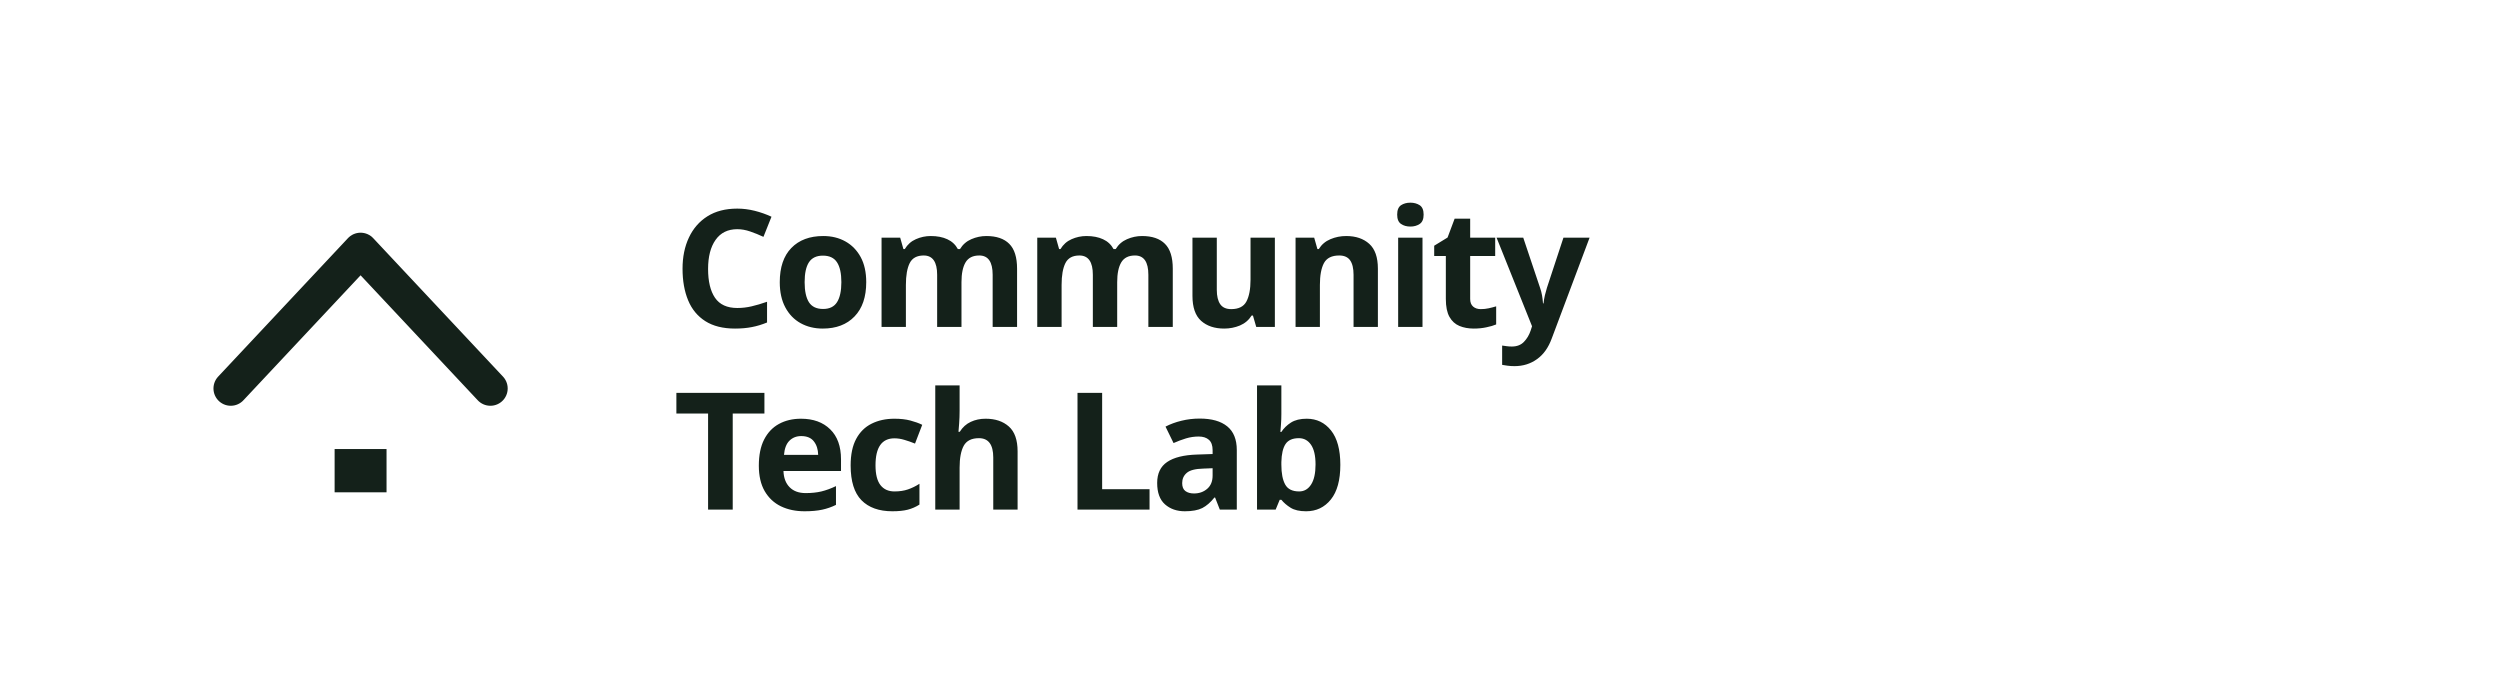
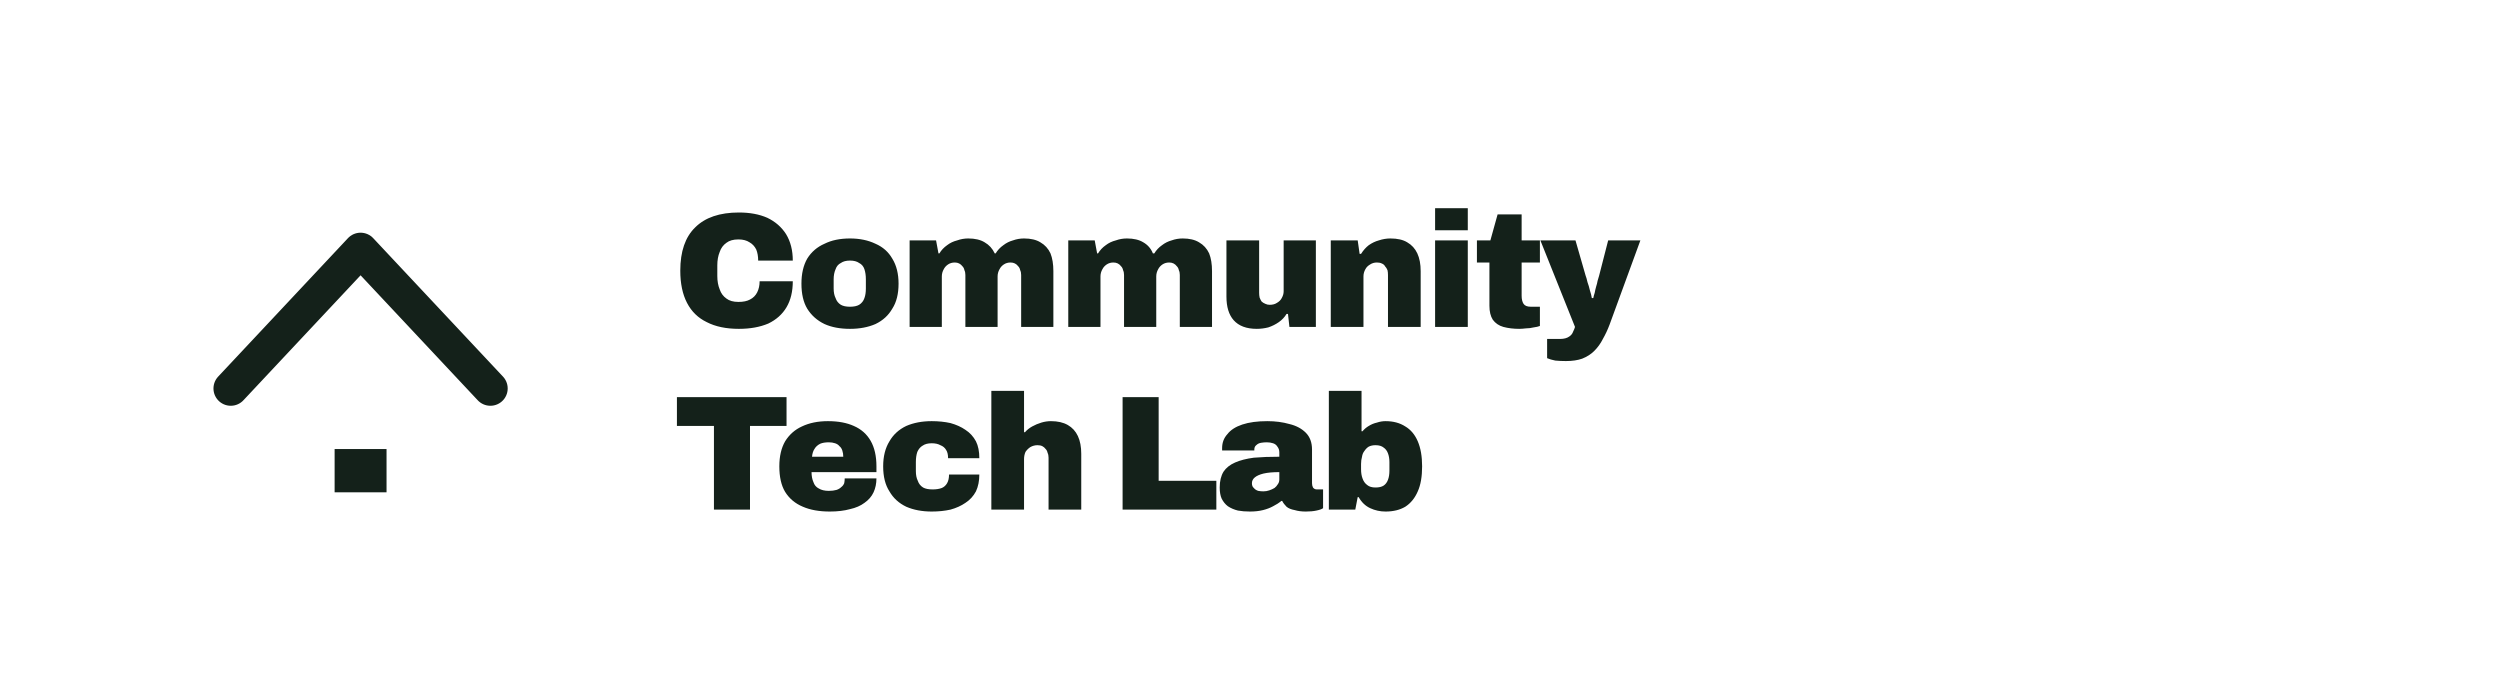
<svg xmlns="http://www.w3.org/2000/svg" width="520" height="140" viewBox="0 0 520 140">
  <g transform="translate(30,25)">
    <svg width="90" height="90" viewBox="0 0 100 100" fill="none" stroke="#14211A" stroke-width="8" stroke-linecap="round" stroke-linejoin="round">
      <polyline points="20,62 50,30 80,62" />
      <rect x="44" y="76" width="12" height="10" fill="#14211A" stroke="none" />
    </svg>
  </g>
-   <text x="140" y="68" font-family="Archivo, sans-serif" font-weight="900" font-size="34" letter-spacing="-1" fill="#14211A">Community</text>
-   <text x="140" y="106" font-family="Archivo, sans-serif" font-weight="900" font-size="34" letter-spacing="-1" fill="#14211A">Tech Lab</text>
+   <path transform="translate(140.00,68)" fill="#14211A" d="M13.7 0.4Q9.7 0.4 7.0 -1.0Q4.3 -2.3 2.9 -5.0Q1.5 -7.7 1.5 -11.7Q1.5 -17.7 4.6 -20.7Q7.7 -23.8 13.7 -23.8Q17.1 -23.8 19.6 -22.7Q22.1 -21.5 23.5 -19.3Q24.9 -17.0 24.9 -13.8H17.7Q17.7 -15.1 17.3 -16.1Q16.8 -17.1 15.9 -17.6Q15.0 -18.2 13.6 -18.2Q12.0 -18.2 11.1 -17.5Q10.1 -16.8 9.7 -15.6Q9.2 -14.4 9.2 -12.8V-10.6Q9.2 -9.0 9.7 -7.8Q10.1 -6.6 11.1 -5.9Q12.0 -5.2 13.6 -5.2Q15.1 -5.2 16.0 -5.7Q17.0 -6.2 17.5 -7.2Q18.0 -8.2 18.0 -9.5H24.9Q24.9 -6.3 23.6 -4.1Q22.3 -1.9 19.8 -0.7Q17.2 0.4 13.7 0.4Z M36.8 0.4Q33.7 0.4 31.5 -0.6Q29.2 -1.7 27.9 -3.8Q26.7 -5.8 26.7 -9.0Q26.7 -12.1 27.9 -14.2Q29.2 -16.3 31.5 -17.3Q33.7 -18.4 36.8 -18.4Q39.8 -18.4 42.1 -17.3Q44.4 -16.3 45.6 -14.2Q46.9 -12.1 46.9 -9.0Q46.9 -5.8 45.6 -3.8Q44.4 -1.7 42.1 -0.6Q39.8 0.4 36.8 0.4ZM36.8 -4.2Q38.0 -4.2 38.7 -4.6Q39.5 -5.1 39.8 -6.0Q40.1 -6.8 40.1 -8.0V-9.9Q40.1 -11.1 39.8 -12.0Q39.5 -12.9 38.7 -13.3Q38.0 -13.8 36.8 -13.8Q35.6 -13.8 34.9 -13.3Q34.1 -12.9 33.8 -12.0Q33.4 -11.1 33.4 -9.9V-8.0Q33.4 -6.8 33.8 -6.0Q34.1 -5.1 34.9 -4.6Q35.6 -4.2 36.8 -4.2Z M49.2 0.0V-18.0H54.7L55.2 -15.3H55.4Q56.0 -16.3 57.0 -17.0Q57.9 -17.7 59.1 -18.0Q60.2 -18.4 61.4 -18.4Q63.5 -18.4 64.8 -17.6Q66.2 -16.8 66.9 -15.3H67.1Q67.7 -16.3 68.7 -17.0Q69.6 -17.7 70.7 -18.0Q71.8 -18.4 73.0 -18.4Q75.1 -18.4 76.4 -17.6Q77.8 -16.8 78.5 -15.3Q79.1 -13.8 79.1 -11.6V0.0H72.4V-10.8Q72.4 -11.4 72.2 -11.8Q72.1 -12.3 71.8 -12.6Q71.5 -13.0 71.1 -13.2Q70.7 -13.4 70.2 -13.4Q69.4 -13.4 68.8 -13.0Q68.2 -12.6 67.9 -12.0Q67.5 -11.3 67.5 -10.5V0.0H60.8V-10.8Q60.8 -11.4 60.6 -11.8Q60.5 -12.3 60.2 -12.6Q59.9 -13.0 59.5 -13.2Q59.1 -13.4 58.6 -13.4Q57.8 -13.4 57.2 -13.0Q56.6 -12.6 56.3 -12.0Q55.9 -11.3 55.9 -10.5V0.0Z M82.2 0.0V-18.0H87.7L88.2 -15.3H88.4Q89.0 -16.3 90.0 -17.0Q90.9 -17.7 92.1 -18.0Q93.2 -18.4 94.4 -18.4Q96.5 -18.4 97.8 -17.6Q99.2 -16.8 99.8 -15.3H100.1Q100.7 -16.3 101.7 -17.0Q102.6 -17.7 103.7 -18.0Q104.8 -18.4 106.0 -18.4Q108.1 -18.4 109.4 -17.6Q110.8 -16.8 111.5 -15.3Q112.1 -13.8 112.1 -11.6V0.0H105.4V-10.8Q105.4 -11.4 105.2 -11.8Q105.1 -12.3 104.8 -12.6Q104.5 -13.0 104.1 -13.2Q103.7 -13.4 103.2 -13.4Q102.4 -13.4 101.8 -13.0Q101.2 -12.6 100.9 -12.0Q100.5 -11.3 100.5 -10.5V0.0H93.8V-10.8Q93.8 -11.4 93.6 -11.8Q93.5 -12.3 93.2 -12.6Q92.9 -13.0 92.5 -13.2Q92.1 -13.4 91.6 -13.4Q90.8 -13.4 90.2 -13.0Q89.6 -12.6 89.3 -12.0Q88.9 -11.3 88.9 -10.5V0.0Z M121.4 0.4Q118.2 0.4 116.6 -1.4Q115.1 -3.1 115.1 -6.3V-18.0H121.9V-7.1Q121.9 -6.6 122.0 -6.1Q122.2 -5.6 122.4 -5.3Q122.7 -5.0 123.2 -4.8Q123.6 -4.6 124.1 -4.6Q125.0 -4.6 125.6 -5.0Q126.3 -5.4 126.6 -6.0Q127.0 -6.7 127.0 -7.4V-18.0H133.7V0.0H128.2L127.9 -2.7H127.6Q127.0 -1.7 126.0 -1.0Q125.0 -0.3 123.8 0.1Q122.6 0.4 121.4 0.4Z M136.8 0.0V-18.0H142.4L142.8 -15.2H143.1Q143.8 -16.3 144.7 -17.0Q145.7 -17.7 146.8 -18.0Q148.0 -18.4 149.2 -18.4Q151.4 -18.4 152.7 -17.6Q154.1 -16.8 154.8 -15.3Q155.5 -13.8 155.5 -11.6V0.0H148.7V-10.8Q148.7 -11.4 148.6 -11.8Q148.4 -12.3 148.1 -12.6Q147.9 -13.0 147.4 -13.2Q147.0 -13.4 146.4 -13.4Q145.6 -13.4 145.0 -13.0Q144.3 -12.6 144.0 -12.0Q143.6 -11.3 143.6 -10.5V0.0Z M158.5 -20.1V-24.7H165.3V-20.1ZM158.5 0.0V-18.0H165.3V0.0Z M176.0 0.4Q174.2 0.4 172.7 -0.0Q171.3 -0.4 170.5 -1.5Q169.8 -2.6 169.8 -4.4V-13.4H167.2V-18.0H170.0L171.5 -23.4H176.5V-18.0H180.3V-13.4H176.5V-6.5Q176.5 -5.4 176.9 -4.8Q177.3 -4.2 178.4 -4.2H180.3V-0.2Q179.8 -0.0 179.0 0.1Q178.2 0.3 177.4 0.3Q176.6 0.4 176.0 0.4Z M185.7 7.1Q184.5 7.1 183.5 7.0Q182.5 6.8 181.8 6.5V2.5H184.5Q185.7 2.5 186.4 2.0Q187.0 1.6 187.2 1.0Q187.5 0.4 187.6 0.0L180.4 -18.0H187.7L189.8 -10.7Q190.0 -10.2 190.2 -9.3Q190.5 -8.5 190.7 -7.6Q191.0 -6.7 191.1 -6.0H191.4Q191.5 -6.5 191.7 -7.1Q191.8 -7.7 192.0 -8.4Q192.2 -9.0 192.3 -9.6Q192.5 -10.2 192.6 -10.6L194.5 -18.0H201.2L194.8 -0.5Q194.2 1.1 193.4 2.5Q192.7 3.9 191.6 5.0Q190.6 6.0 189.1 6.6Q187.7 7.1 185.7 7.1Z" />
+   <path transform="translate(140.00,106)" fill="#14211A" d="M8.5 0.0V-17.4H0.8V-23.4H23.6V-17.4H16.0V0.0Z M32.6 0.4Q29.3 0.4 27.0 -0.6Q24.6 -1.6 23.3 -3.7Q22.1 -5.7 22.1 -9.0Q22.1 -12.1 23.3 -14.2Q24.6 -16.3 26.8 -17.3Q29.1 -18.4 32.2 -18.4Q35.4 -18.4 37.6 -17.4Q39.9 -16.4 41.1 -14.3Q42.3 -12.2 42.3 -9.0V-7.8H28.8Q28.8 -6.6 29.2 -5.7Q29.5 -4.8 30.3 -4.4Q31.1 -3.9 32.4 -3.9Q33.3 -3.9 34.0 -4.1Q34.6 -4.3 35.0 -4.7Q35.4 -5.0 35.6 -5.5Q35.7 -6.0 35.7 -6.5H42.3Q42.3 -4.9 41.7 -3.6Q41.1 -2.3 39.8 -1.4Q38.6 -0.5 36.8 -0.1Q35.0 0.4 32.6 0.4ZM28.9 -11.0H35.4Q35.4 -11.7 35.2 -12.3Q35.0 -12.9 34.6 -13.2Q34.3 -13.6 33.7 -13.8Q33.1 -14.0 32.4 -14.0Q31.3 -14.0 30.6 -13.7Q29.8 -13.3 29.4 -12.6Q29.0 -12.0 28.9 -11.0Z M53.8 0.4Q50.8 0.4 48.5 -0.6Q46.2 -1.7 45.0 -3.8Q43.7 -5.8 43.7 -9.0Q43.7 -12.1 45.0 -14.2Q46.2 -16.3 48.5 -17.4Q50.8 -18.4 53.8 -18.4Q55.9 -18.4 57.7 -18.0Q59.5 -17.5 60.8 -16.6Q62.2 -15.7 63.0 -14.2Q63.7 -12.8 63.7 -10.7H57.2Q57.2 -11.8 56.8 -12.4Q56.4 -13.1 55.6 -13.4Q54.9 -13.8 53.8 -13.8Q52.6 -13.8 51.9 -13.3Q51.2 -12.9 50.8 -12.0Q50.5 -11.1 50.5 -9.9V-8.0Q50.5 -6.8 50.9 -6.0Q51.2 -5.1 52.0 -4.6Q52.7 -4.2 54.0 -4.2Q55.1 -4.2 55.9 -4.5Q56.6 -4.8 57.0 -5.5Q57.4 -6.2 57.4 -7.3H63.7Q63.7 -5.3 63.0 -3.8Q62.2 -2.3 60.8 -1.4Q59.5 -0.5 57.7 -0.0Q55.9 0.4 53.8 0.4Z M66.2 0.0V-24.7H73.0V-16.1H73.2Q73.8 -16.8 74.7 -17.3Q75.6 -17.8 76.6 -18.1Q77.6 -18.4 78.6 -18.4Q80.7 -18.4 82.1 -17.6Q83.5 -16.8 84.2 -15.3Q84.9 -13.8 84.9 -11.6V0.0H78.1V-10.8Q78.1 -11.4 77.9 -11.8Q77.8 -12.3 77.5 -12.6Q77.2 -13.0 76.8 -13.2Q76.4 -13.4 75.8 -13.4Q75.0 -13.4 74.3 -13.0Q73.7 -12.6 73.3 -12.0Q73.0 -11.3 73.0 -10.5V0.0Z M93.5 0.0V-23.4H101.0V-6.0H113.0V0.0Z M120.0 0.4Q118.6 0.4 117.5 0.2Q116.3 -0.1 115.4 -0.7Q114.6 -1.3 114.1 -2.3Q113.7 -3.2 113.7 -4.6Q113.7 -6.6 114.5 -7.9Q115.3 -9.1 116.9 -9.8Q118.5 -10.5 120.8 -10.8Q123.1 -11.0 126.1 -11.0V-11.9Q126.1 -12.6 125.7 -13.1Q125.4 -13.6 124.8 -13.8Q124.2 -14.0 123.5 -14.0Q122.9 -14.0 122.3 -13.9Q121.7 -13.8 121.3 -13.4Q120.9 -13.1 120.9 -12.5V-12.3H114.2Q114.2 -12.5 114.2 -12.6Q114.2 -12.7 114.2 -12.8Q114.2 -14.5 115.3 -15.7Q116.3 -17.0 118.4 -17.7Q120.5 -18.4 123.6 -18.4Q126.1 -18.4 128.2 -17.8Q130.3 -17.3 131.6 -16.0Q132.9 -14.7 132.9 -12.5V-5.5Q132.9 -5.0 133.1 -4.6Q133.4 -4.2 133.9 -4.2H135.2V-0.3Q134.8 -0.0 133.8 0.2Q132.9 0.4 131.6 0.4Q130.3 0.4 129.3 0.1Q128.2 -0.1 127.6 -0.6Q127.0 -1.2 126.7 -1.8H126.5Q125.8 -1.2 124.8 -0.7Q123.9 -0.2 122.7 0.1Q121.5 0.4 120.0 0.4ZM122.8 -3.8Q123.4 -3.8 124.0 -4.0Q124.6 -4.2 125.1 -4.5Q125.5 -4.8 125.8 -5.3Q126.1 -5.7 126.1 -6.3V-7.8Q124.1 -7.8 122.8 -7.5Q121.6 -7.2 121.0 -6.7Q120.4 -6.2 120.4 -5.5Q120.4 -4.8 120.8 -4.5Q121.1 -4.1 121.7 -3.9Q122.2 -3.8 122.8 -3.8Z M148.2 0.4Q146.5 0.4 145.0 -0.3Q143.5 -1.0 142.6 -2.6H142.4L141.9 0.0H136.4V-24.7H143.2V-16.3H143.4Q144.0 -17.0 144.7 -17.4Q145.5 -17.9 146.4 -18.1Q147.3 -18.4 148.2 -18.4Q150.6 -18.4 152.3 -17.3Q154.0 -16.3 154.9 -14.2Q155.8 -12.1 155.8 -9.0Q155.8 -5.8 154.9 -3.8Q154.0 -1.7 152.3 -0.6Q150.6 0.4 148.2 0.4ZM146.1 -4.6Q147.2 -4.6 147.8 -5.0Q148.4 -5.4 148.7 -6.2Q149.0 -7.0 149.0 -8.1V-9.9Q149.0 -10.9 148.7 -11.7Q148.4 -12.5 147.8 -12.9Q147.2 -13.4 146.1 -13.4Q145.3 -13.4 144.7 -13.1Q144.2 -12.8 143.8 -12.2Q143.4 -11.7 143.3 -11.0Q143.1 -10.3 143.1 -9.5V-8.4Q143.1 -7.3 143.4 -6.5Q143.7 -5.6 144.4 -5.1Q145.0 -4.6 146.1 -4.6Z" />
</svg>
